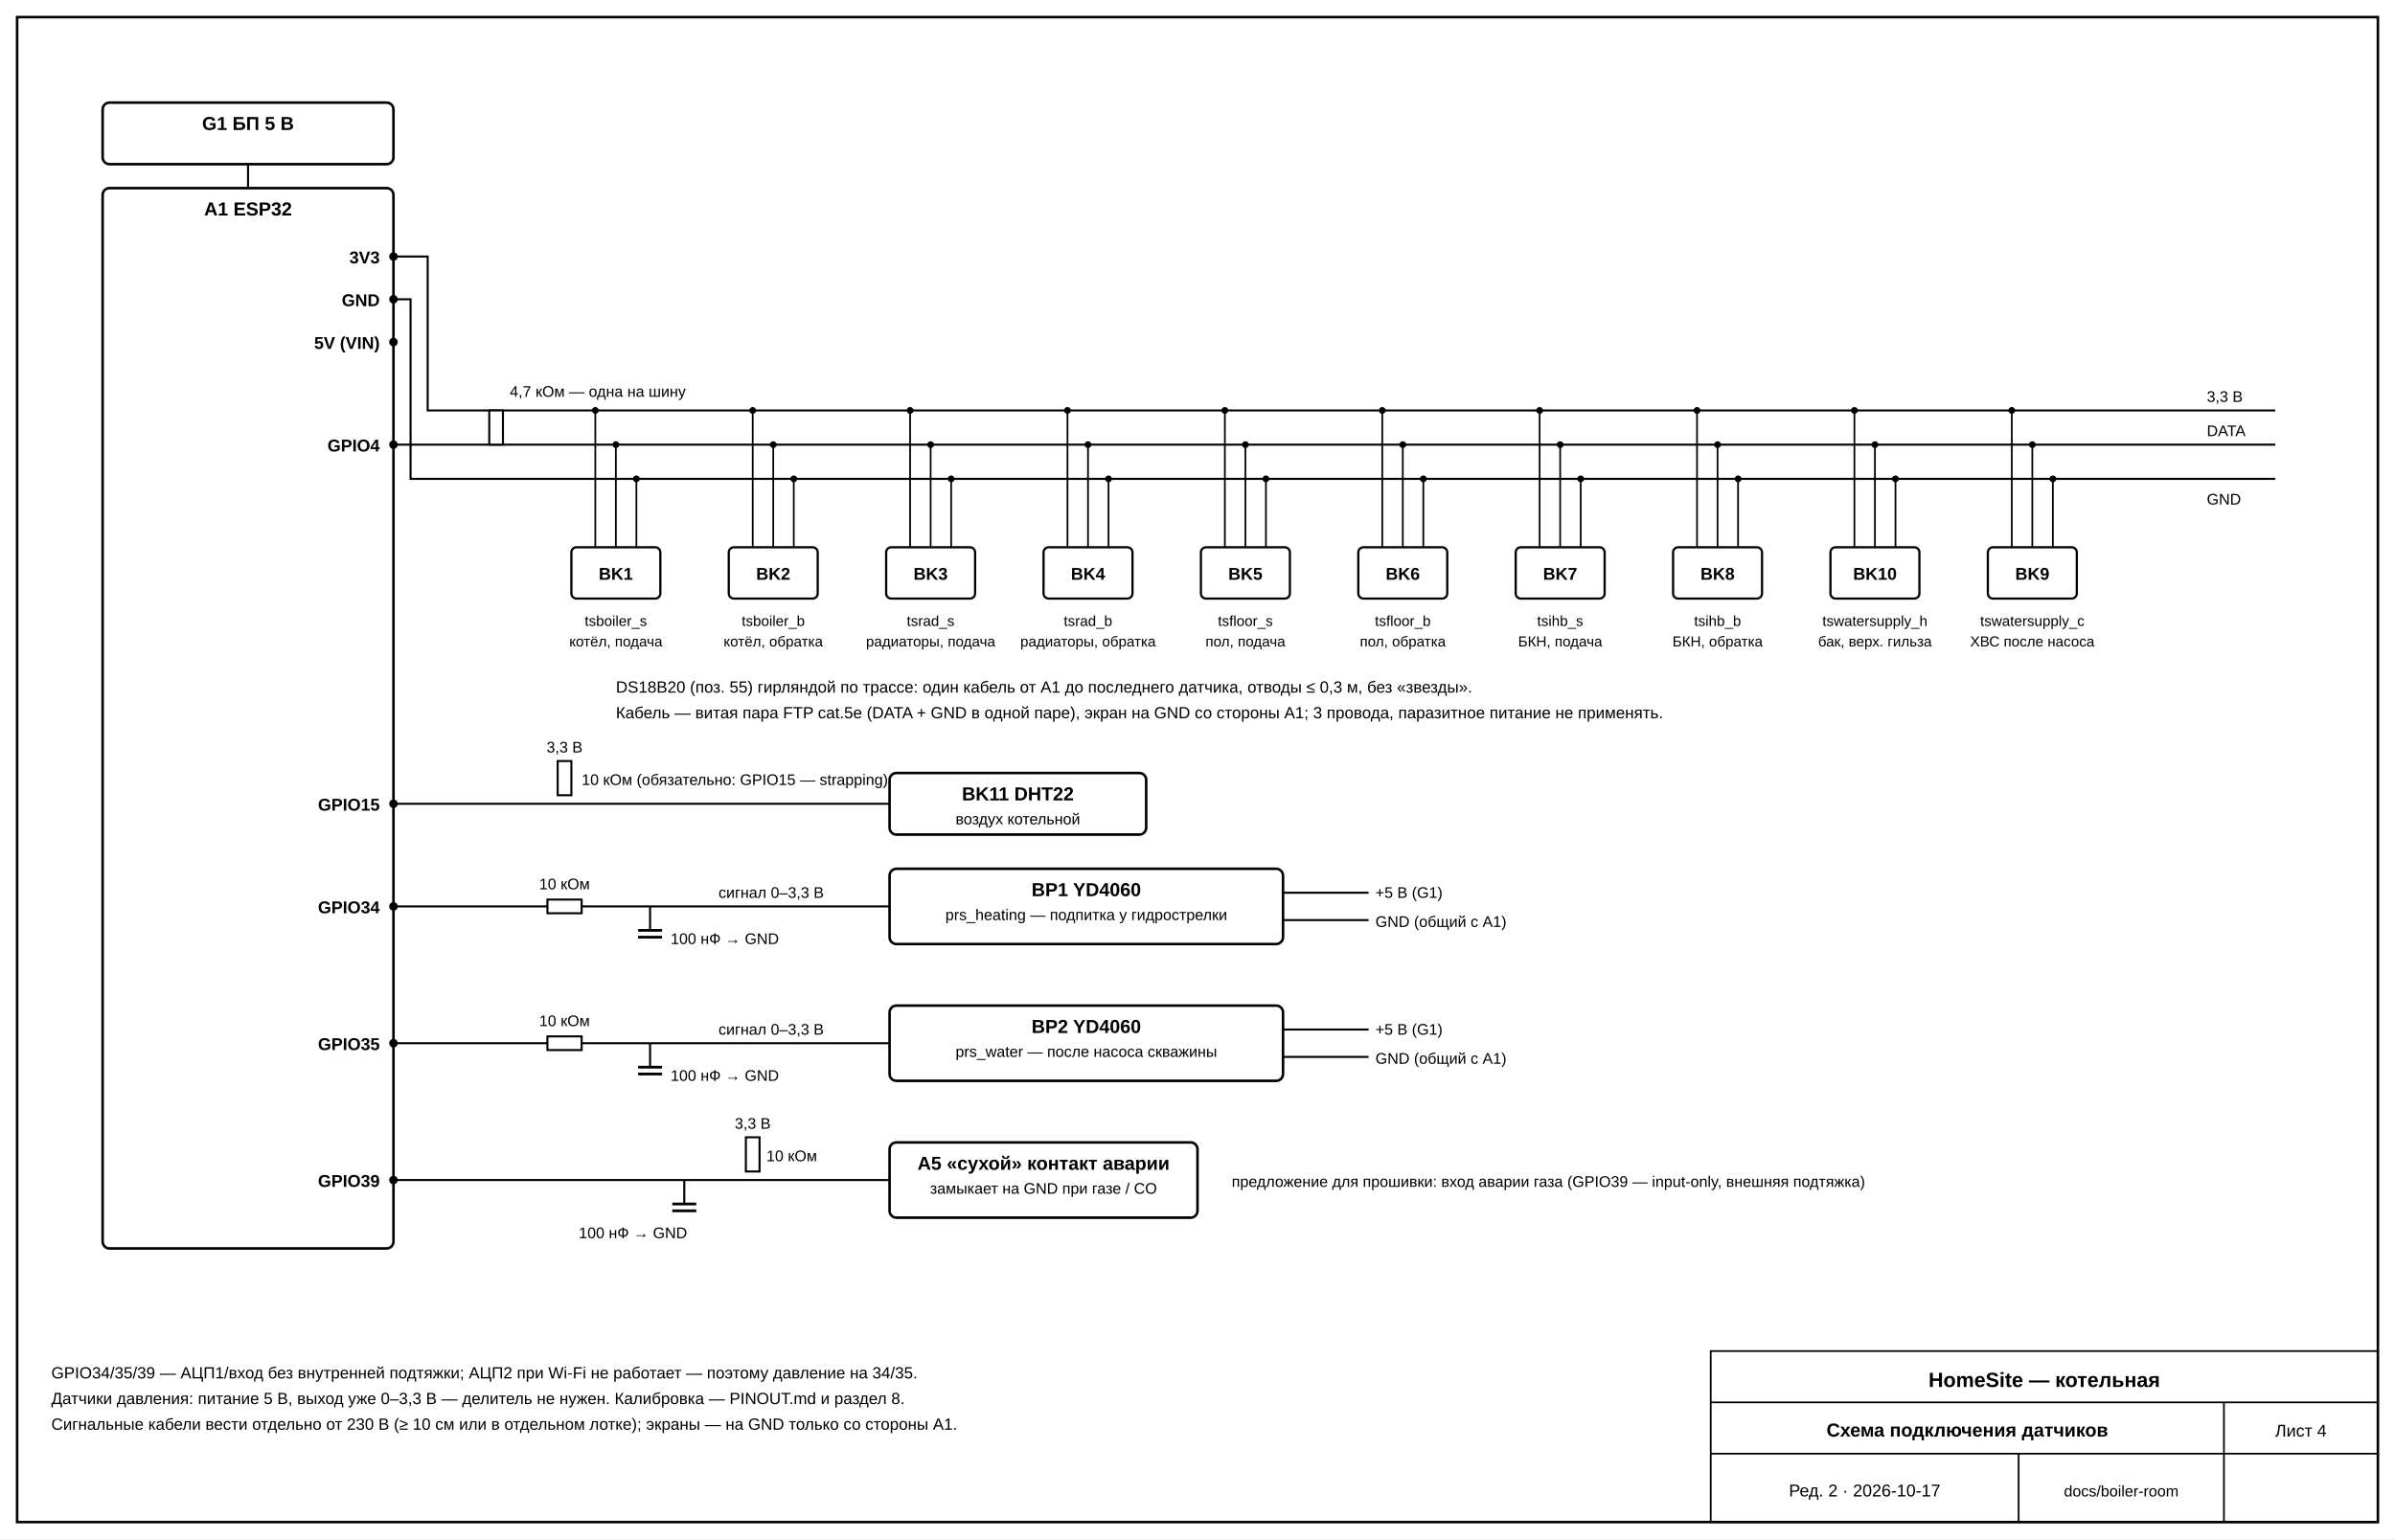
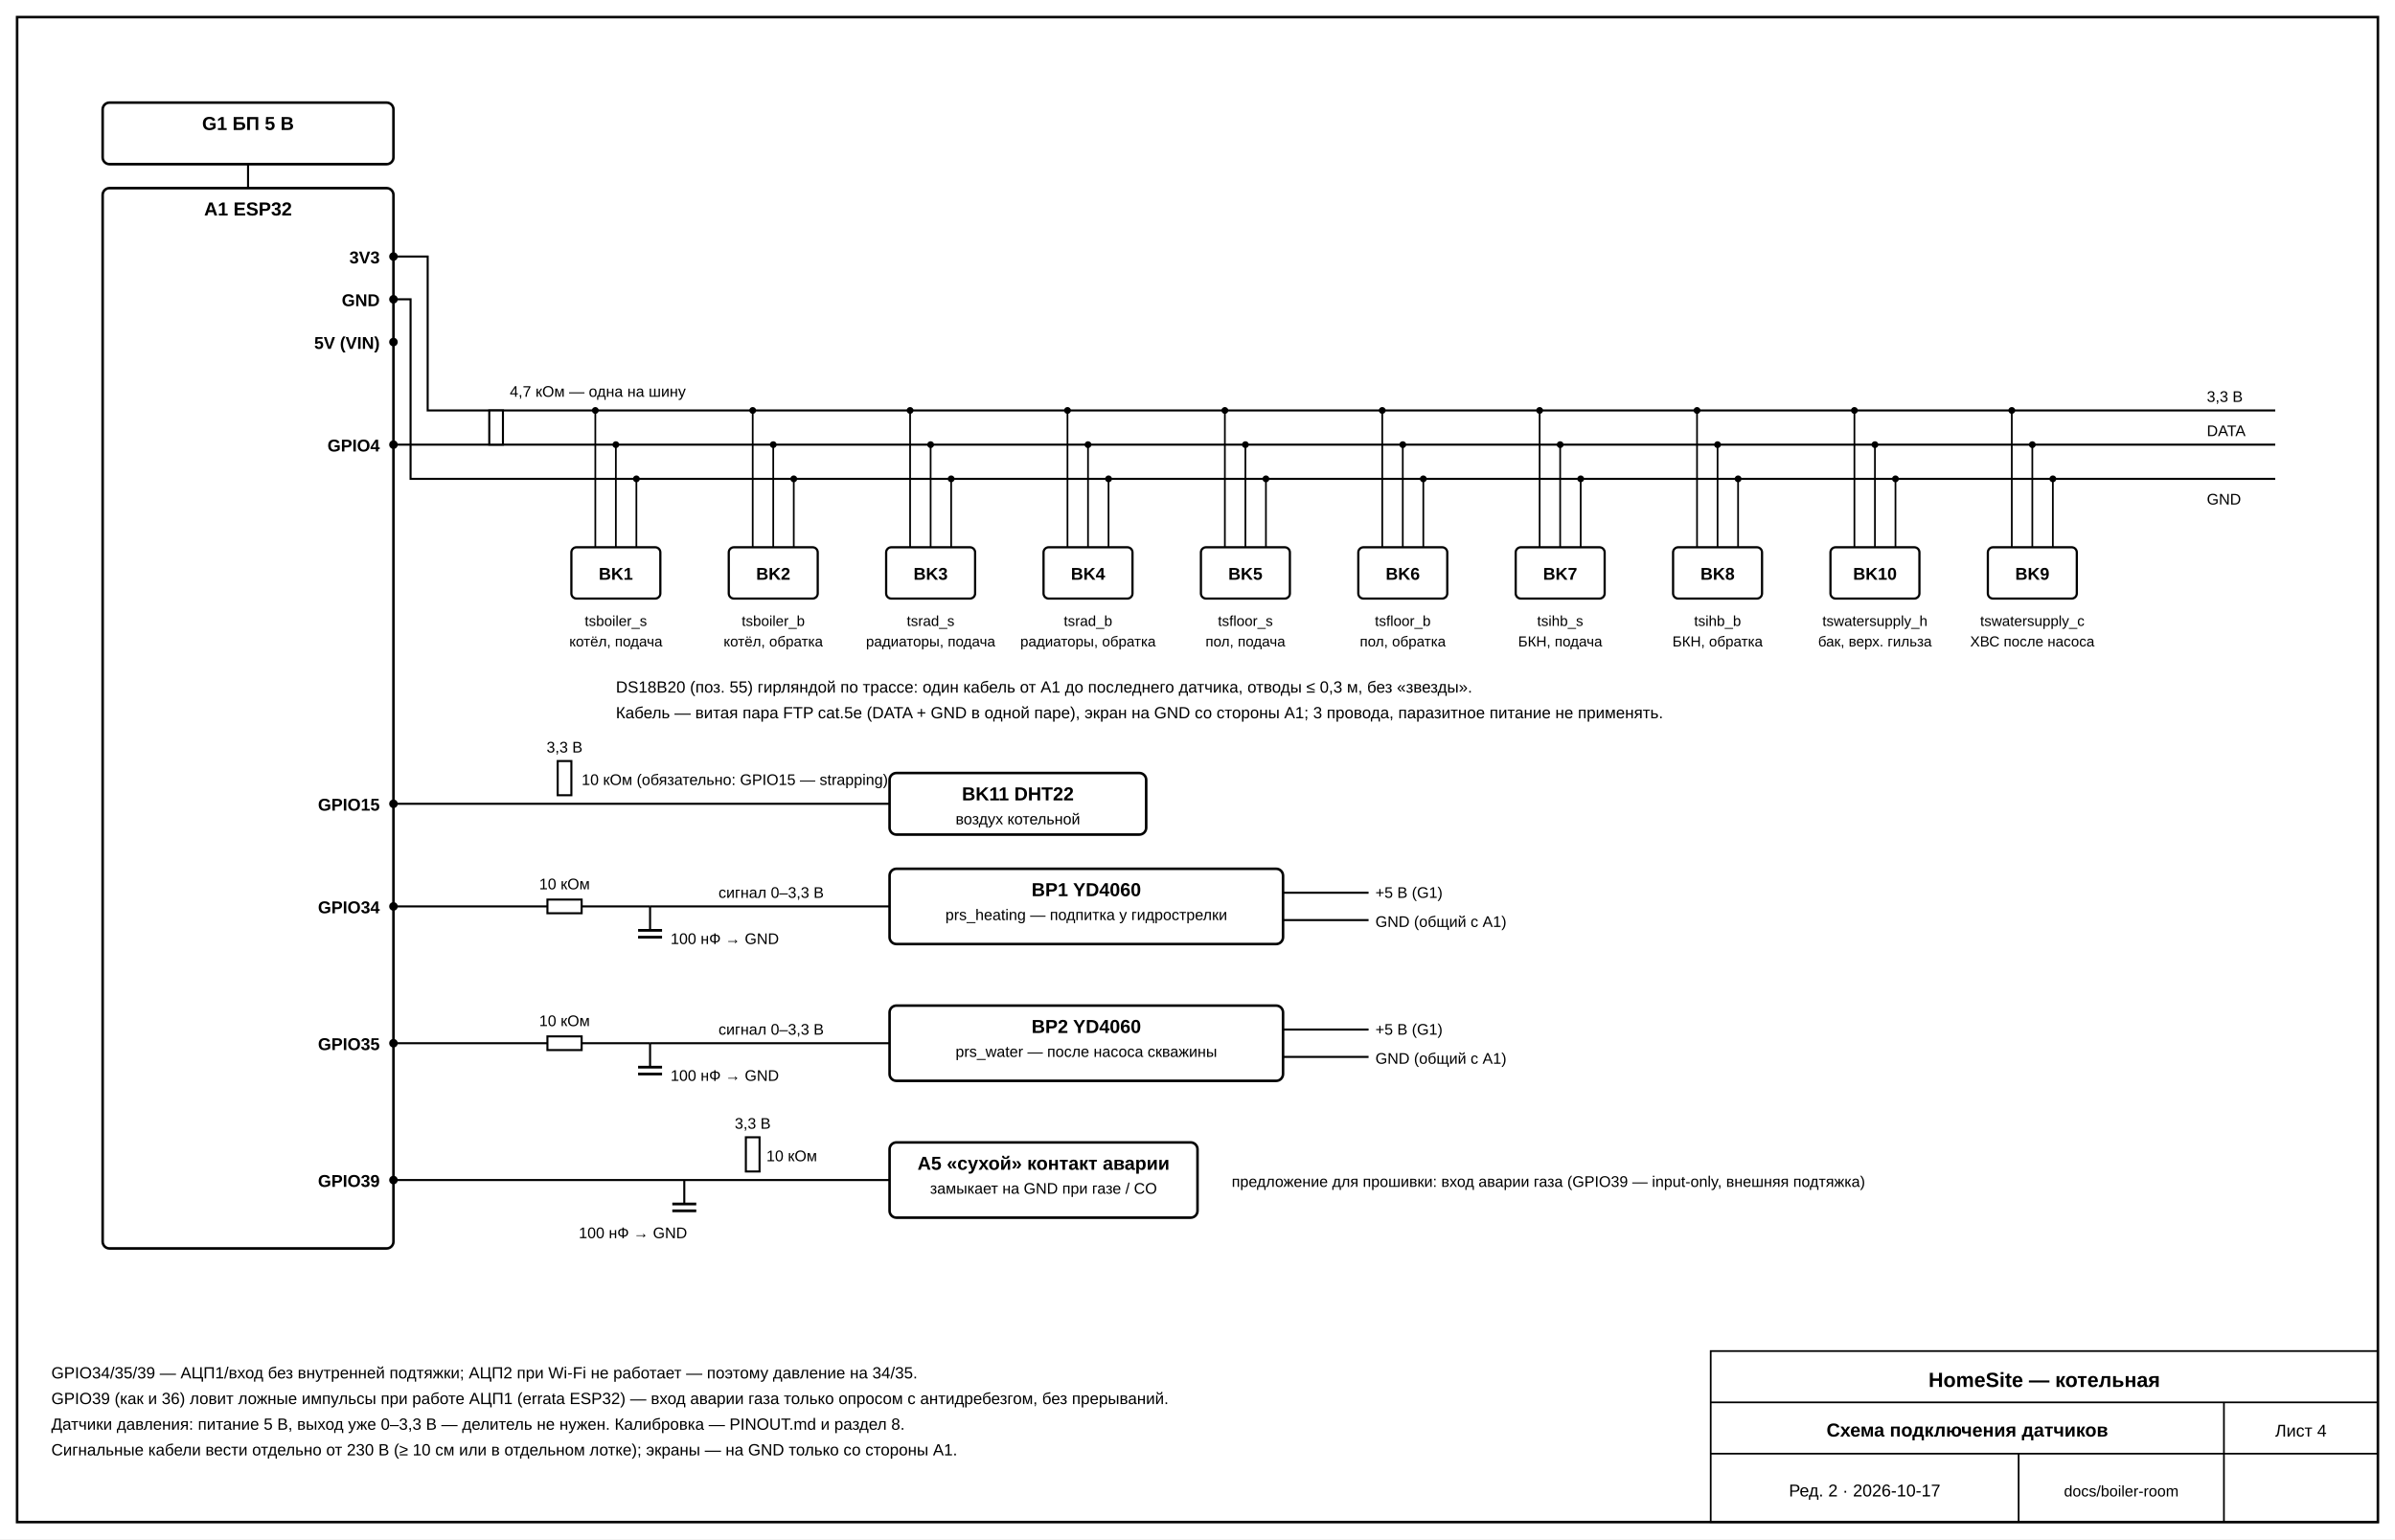
<svg xmlns="http://www.w3.org/2000/svg" viewBox="0 0 1400 900" width="1400" height="900" font-family="Arial, Helvetica, sans-serif">
  <rect width="1400" height="900" fill="#fff" />
  <g data-pos="50" data-ref="A1">
    <rect x="60" y="110" width="170" height="620" rx="4" fill="#fff" stroke="#000" stroke-width="1.5" />
    <text x="145.0" y="126" font-size="11" text-anchor="middle" font-weight="bold" fill="#000" stroke="none">A1 ESP32</text>
    <text x="222" y="154" font-size="10" text-anchor="end" font-weight="bold" fill="#000" stroke="none">3V3</text>
    <circle cx="230" cy="150" r="2.5" fill="#000" />
    <text x="222" y="179" font-size="10" text-anchor="end" font-weight="bold" fill="#000" stroke="none">GND</text>
    <circle cx="230" cy="175" r="2.5" fill="#000" />
    <text x="222" y="204" font-size="10" text-anchor="end" font-weight="bold" fill="#000" stroke="none">5V (VIN)</text>
    <circle cx="230" cy="200" r="2.5" fill="#000" />
    <text x="222" y="264" font-size="10" text-anchor="end" font-weight="bold" fill="#000" stroke="none">GPIO4</text>
    <circle cx="230" cy="260" r="2.5" fill="#000" />
    <text x="222" y="474" font-size="10" text-anchor="end" font-weight="bold" fill="#000" stroke="none">GPIO15</text>
    <circle cx="230" cy="470" r="2.5" fill="#000" />
    <text x="222" y="534" font-size="10" text-anchor="end" font-weight="bold" fill="#000" stroke="none">GPIO34</text>
    <circle cx="230" cy="530" r="2.5" fill="#000" />
    <text x="222" y="614" font-size="10" text-anchor="end" font-weight="bold" fill="#000" stroke="none">GPIO35</text>
    <circle cx="230" cy="610" r="2.5" fill="#000" />
    <text x="222" y="694" font-size="10" text-anchor="end" font-weight="bold" fill="#000" stroke="none">GPIO39</text>
    <circle cx="230" cy="690" r="2.5" fill="#000" />
  </g>
  <g data-pos="54" data-ref="G1">
    <rect x="60" y="60" width="170" height="36" rx="4" fill="#fff" stroke="#000" stroke-width="1.5" />
    <text x="145.0" y="76" font-size="11" text-anchor="middle" font-weight="bold" fill="#000" stroke="none">G1 БП 5 В</text>
  </g>
  <path d="M145,96 L145,110" fill="none" stroke="#000" stroke-width="1.2" />
  <path d="M230,150 L250,150 L250,240 L1330,240" fill="none" stroke="#000" stroke-width="1.2" />
  <text x="1290" y="235" font-size="9" text-anchor="start" font-weight="normal" fill="#000" stroke="none">3,3 В</text>
  <path d="M230,260 L1330,260" fill="none" stroke="#000" stroke-width="1.2" />
  <text x="1290" y="255" font-size="9" text-anchor="start" font-weight="normal" fill="#000" stroke="none">DATA</text>
  <path d="M230,175 L240,175 L240,280 L1330,280" fill="none" stroke="#000" stroke-width="1.2" />
  <text x="1290" y="295" font-size="9" text-anchor="start" font-weight="normal" fill="#000" stroke="none">GND</text>
  <rect x="286" y="240" width="8" height="20" fill="#fff" stroke="#000" stroke-width="1.2" />
  <text x="298" y="232" font-size="9" text-anchor="start" font-weight="normal" fill="#000" stroke="none">4,7 кОм — одна на шину</text>
  <g data-pos="55" data-ref="BK1">
    <path d="M348,240 V320" stroke="#000" stroke-width="1" />
    <circle cx="348" cy="240" r="2" fill="#000" />
    <path d="M360,260 V320" stroke="#000" stroke-width="1" />
    <circle cx="360" cy="260" r="2" fill="#000" />
    <path d="M372,280 V320" stroke="#000" stroke-width="1" />
    <circle cx="372" cy="280" r="2" fill="#000" />
    <rect x="334" y="320" width="52" height="30" rx="3" fill="#fff" stroke="#000" stroke-width="1.3" />
    <text x="360" y="339" font-size="10" text-anchor="middle" font-weight="bold" fill="#000" stroke="none">BK1</text>
    <text x="360" y="366" font-size="8.5" text-anchor="middle" font-weight="normal" fill="#000" stroke="none">tsboiler_s</text>
    <text x="360" y="378" font-size="8.5" text-anchor="middle" font-weight="normal" fill="#000" stroke="none">котёл, подача</text>
  </g>
  <g data-pos="55" data-ref="BK2">
    <path d="M440,240 V320" stroke="#000" stroke-width="1" />
    <circle cx="440" cy="240" r="2" fill="#000" />
    <path d="M452,260 V320" stroke="#000" stroke-width="1" />
    <circle cx="452" cy="260" r="2" fill="#000" />
    <path d="M464,280 V320" stroke="#000" stroke-width="1" />
    <circle cx="464" cy="280" r="2" fill="#000" />
    <rect x="426" y="320" width="52" height="30" rx="3" fill="#fff" stroke="#000" stroke-width="1.3" />
    <text x="452" y="339" font-size="10" text-anchor="middle" font-weight="bold" fill="#000" stroke="none">BK2</text>
    <text x="452" y="366" font-size="8.5" text-anchor="middle" font-weight="normal" fill="#000" stroke="none">tsboiler_b</text>
    <text x="452" y="378" font-size="8.5" text-anchor="middle" font-weight="normal" fill="#000" stroke="none">котёл, обратка</text>
  </g>
  <g data-pos="55" data-ref="BK3">
    <path d="M532,240 V320" stroke="#000" stroke-width="1" />
    <circle cx="532" cy="240" r="2" fill="#000" />
    <path d="M544,260 V320" stroke="#000" stroke-width="1" />
    <circle cx="544" cy="260" r="2" fill="#000" />
    <path d="M556,280 V320" stroke="#000" stroke-width="1" />
    <circle cx="556" cy="280" r="2" fill="#000" />
    <rect x="518" y="320" width="52" height="30" rx="3" fill="#fff" stroke="#000" stroke-width="1.3" />
    <text x="544" y="339" font-size="10" text-anchor="middle" font-weight="bold" fill="#000" stroke="none">BK3</text>
    <text x="544" y="366" font-size="8.5" text-anchor="middle" font-weight="normal" fill="#000" stroke="none">tsrad_s</text>
    <text x="544" y="378" font-size="8.5" text-anchor="middle" font-weight="normal" fill="#000" stroke="none">радиаторы, подача</text>
  </g>
  <g data-pos="55" data-ref="BK4">
    <path d="M624,240 V320" stroke="#000" stroke-width="1" />
    <circle cx="624" cy="240" r="2" fill="#000" />
    <path d="M636,260 V320" stroke="#000" stroke-width="1" />
    <circle cx="636" cy="260" r="2" fill="#000" />
    <path d="M648,280 V320" stroke="#000" stroke-width="1" />
    <circle cx="648" cy="280" r="2" fill="#000" />
    <rect x="610" y="320" width="52" height="30" rx="3" fill="#fff" stroke="#000" stroke-width="1.3" />
    <text x="636" y="339" font-size="10" text-anchor="middle" font-weight="bold" fill="#000" stroke="none">BK4</text>
    <text x="636" y="366" font-size="8.5" text-anchor="middle" font-weight="normal" fill="#000" stroke="none">tsrad_b</text>
    <text x="636" y="378" font-size="8.5" text-anchor="middle" font-weight="normal" fill="#000" stroke="none">радиаторы, обратка</text>
  </g>
  <g data-pos="55" data-ref="BK5">
    <path d="M716,240 V320" stroke="#000" stroke-width="1" />
    <circle cx="716" cy="240" r="2" fill="#000" />
    <path d="M728,260 V320" stroke="#000" stroke-width="1" />
    <circle cx="728" cy="260" r="2" fill="#000" />
    <path d="M740,280 V320" stroke="#000" stroke-width="1" />
    <circle cx="740" cy="280" r="2" fill="#000" />
    <rect x="702" y="320" width="52" height="30" rx="3" fill="#fff" stroke="#000" stroke-width="1.3" />
    <text x="728" y="339" font-size="10" text-anchor="middle" font-weight="bold" fill="#000" stroke="none">BK5</text>
    <text x="728" y="366" font-size="8.5" text-anchor="middle" font-weight="normal" fill="#000" stroke="none">tsfloor_s</text>
    <text x="728" y="378" font-size="8.5" text-anchor="middle" font-weight="normal" fill="#000" stroke="none">пол, подача</text>
  </g>
  <g data-pos="55" data-ref="BK6">
    <path d="M808,240 V320" stroke="#000" stroke-width="1" />
    <circle cx="808" cy="240" r="2" fill="#000" />
    <path d="M820,260 V320" stroke="#000" stroke-width="1" />
    <circle cx="820" cy="260" r="2" fill="#000" />
    <path d="M832,280 V320" stroke="#000" stroke-width="1" />
    <circle cx="832" cy="280" r="2" fill="#000" />
    <rect x="794" y="320" width="52" height="30" rx="3" fill="#fff" stroke="#000" stroke-width="1.3" />
    <text x="820" y="339" font-size="10" text-anchor="middle" font-weight="bold" fill="#000" stroke="none">BK6</text>
    <text x="820" y="366" font-size="8.5" text-anchor="middle" font-weight="normal" fill="#000" stroke="none">tsfloor_b</text>
    <text x="820" y="378" font-size="8.5" text-anchor="middle" font-weight="normal" fill="#000" stroke="none">пол, обратка</text>
  </g>
  <g data-pos="55" data-ref="BK7">
    <path d="M900,240 V320" stroke="#000" stroke-width="1" />
    <circle cx="900" cy="240" r="2" fill="#000" />
    <path d="M912,260 V320" stroke="#000" stroke-width="1" />
    <circle cx="912" cy="260" r="2" fill="#000" />
    <path d="M924,280 V320" stroke="#000" stroke-width="1" />
    <circle cx="924" cy="280" r="2" fill="#000" />
    <rect x="886" y="320" width="52" height="30" rx="3" fill="#fff" stroke="#000" stroke-width="1.3" />
    <text x="912" y="339" font-size="10" text-anchor="middle" font-weight="bold" fill="#000" stroke="none">BK7</text>
    <text x="912" y="366" font-size="8.5" text-anchor="middle" font-weight="normal" fill="#000" stroke="none">tsihb_s</text>
    <text x="912" y="378" font-size="8.5" text-anchor="middle" font-weight="normal" fill="#000" stroke="none">БКН, подача</text>
  </g>
  <g data-pos="55" data-ref="BK8">
    <path d="M992,240 V320" stroke="#000" stroke-width="1" />
    <circle cx="992" cy="240" r="2" fill="#000" />
    <path d="M1004,260 V320" stroke="#000" stroke-width="1" />
    <circle cx="1004" cy="260" r="2" fill="#000" />
    <path d="M1016,280 V320" stroke="#000" stroke-width="1" />
    <circle cx="1016" cy="280" r="2" fill="#000" />
    <rect x="978" y="320" width="52" height="30" rx="3" fill="#fff" stroke="#000" stroke-width="1.3" />
    <text x="1004" y="339" font-size="10" text-anchor="middle" font-weight="bold" fill="#000" stroke="none">BK8</text>
    <text x="1004" y="366" font-size="8.5" text-anchor="middle" font-weight="normal" fill="#000" stroke="none">tsihb_b</text>
    <text x="1004" y="378" font-size="8.5" text-anchor="middle" font-weight="normal" fill="#000" stroke="none">БКН, обратка</text>
  </g>
  <g data-pos="55" data-ref="BK10">
    <path d="M1084,240 V320" stroke="#000" stroke-width="1" />
    <circle cx="1084" cy="240" r="2" fill="#000" />
    <path d="M1096,260 V320" stroke="#000" stroke-width="1" />
    <circle cx="1096" cy="260" r="2" fill="#000" />
    <path d="M1108,280 V320" stroke="#000" stroke-width="1" />
    <circle cx="1108" cy="280" r="2" fill="#000" />
    <rect x="1070" y="320" width="52" height="30" rx="3" fill="#fff" stroke="#000" stroke-width="1.3" />
    <text x="1096" y="339" font-size="10" text-anchor="middle" font-weight="bold" fill="#000" stroke="none">BK10</text>
    <text x="1096" y="366" font-size="8.5" text-anchor="middle" font-weight="normal" fill="#000" stroke="none">tswatersupply_h</text>
    <text x="1096" y="378" font-size="8.5" text-anchor="middle" font-weight="normal" fill="#000" stroke="none">бак, верх. гильза</text>
  </g>
  <g data-pos="55" data-ref="BK9">
    <path d="M1176,240 V320" stroke="#000" stroke-width="1" />
    <circle cx="1176" cy="240" r="2" fill="#000" />
    <path d="M1188,260 V320" stroke="#000" stroke-width="1" />
    <circle cx="1188" cy="260" r="2" fill="#000" />
    <path d="M1200,280 V320" stroke="#000" stroke-width="1" />
    <circle cx="1200" cy="280" r="2" fill="#000" />
    <rect x="1162" y="320" width="52" height="30" rx="3" fill="#fff" stroke="#000" stroke-width="1.3" />
    <text x="1188" y="339" font-size="10" text-anchor="middle" font-weight="bold" fill="#000" stroke="none">BK9</text>
    <text x="1188" y="366" font-size="8.5" text-anchor="middle" font-weight="normal" fill="#000" stroke="none">tswatersupply_c</text>
    <text x="1188" y="378" font-size="8.5" text-anchor="middle" font-weight="normal" fill="#000" stroke="none">ХВС после насоса</text>
  </g>
  <text x="360" y="405" font-size="9.5" text-anchor="start" font-weight="normal" fill="#000" stroke="none">DS18B20 (поз. 55) гирляндой по трассе: один кабель от A1 до последнего датчика, отводы ≤ 0,3 м, без «звезды».</text>
  <text x="360" y="420" font-size="9.5" text-anchor="start" font-weight="normal" fill="#000" stroke="none">Кабель — витая пара FTP cat.5e (DATA + GND в одной паре), экран на GND со стороны A1; 3 провода, паразитное питание не применять.</text>
  <path d="M230,470 L520,470" fill="none" stroke="#000" stroke-width="1.2" />
  <rect x="326" y="445" width="8" height="20" fill="#fff" stroke="#000" stroke-width="1.2" />
  <text x="330" y="440" font-size="9" text-anchor="middle" font-weight="normal" fill="#000" stroke="none">3,3 В</text>
  <text x="340" y="459" font-size="9" text-anchor="start" font-weight="normal" fill="#000" stroke="none">10 кОм (обязательно: GPIO15 — strapping)</text>
  <g data-pos="56" data-ref="BK11">
    <rect x="520" y="452" width="150" height="36" rx="4" fill="#fff" stroke="#000" stroke-width="1.5" />
    <text x="595.0" y="468" font-size="11" text-anchor="middle" font-weight="bold" fill="#000" stroke="none">BK11 DHT22</text>
    <text x="595.0" y="482" font-size="9" text-anchor="middle" font-weight="normal" fill="#000" stroke="none">воздух котельной</text>
  </g>
  <path d="M230,530 L380,530" fill="none" stroke="#000" stroke-width="1.2" />
  <rect x="320" y="526" width="20" height="8" fill="#fff" stroke="#000" stroke-width="1.2" />
  <text x="330" y="520" font-size="9" text-anchor="middle" font-weight="normal" fill="#000" stroke="none">10 кОм</text>
  <path d="M380,530 L380,544" fill="none" stroke="#000" stroke-width="1.2" />
  <path d="M373,544 H387 M373,548 H387" stroke="#000" stroke-width="1.6" />
  <text x="392" y="552" font-size="9" text-anchor="start" font-weight="normal" fill="#000" stroke="none">100 нФ → GND</text>
  <path d="M380,530 L520,530" fill="none" stroke="#000" stroke-width="1.2" />
  <text x="420" y="525" font-size="9" text-anchor="start" font-weight="normal" fill="#000" stroke="none">сигнал 0–3,3 В</text>
  <g data-pos="57" data-ref="BP1">
    <rect x="520" y="508" width="230" height="44" rx="4" fill="#fff" stroke="#000" stroke-width="1.5" />
    <text x="635.0" y="524" font-size="11" text-anchor="middle" font-weight="bold" fill="#000" stroke="none">BP1 YD4060</text>
    <text x="635.0" y="538" font-size="9" text-anchor="middle" font-weight="normal" fill="#000" stroke="none">prs_heating — подпитка у гидрострелки</text>
  </g>
  <path d="M750,522 L800,522" fill="none" stroke="#000" stroke-width="1.2" />
  <text x="804" y="525" font-size="9" text-anchor="start" font-weight="normal" fill="#000" stroke="none">+5 В (G1)</text>
  <path d="M750,538 L800,538" fill="none" stroke="#000" stroke-width="1.2" />
  <text x="804" y="542" font-size="9" text-anchor="start" font-weight="normal" fill="#000" stroke="none">GND (общий с A1)</text>
  <path d="M230,610 L380,610" fill="none" stroke="#000" stroke-width="1.2" />
  <rect x="320" y="606" width="20" height="8" fill="#fff" stroke="#000" stroke-width="1.2" />
  <text x="330" y="600" font-size="9" text-anchor="middle" font-weight="normal" fill="#000" stroke="none">10 кОм</text>
  <path d="M380,610 L380,624" fill="none" stroke="#000" stroke-width="1.2" />
  <path d="M373,624 H387 M373,628 H387" stroke="#000" stroke-width="1.6" />
  <text x="392" y="632" font-size="9" text-anchor="start" font-weight="normal" fill="#000" stroke="none">100 нФ → GND</text>
  <path d="M380,610 L520,610" fill="none" stroke="#000" stroke-width="1.2" />
  <text x="420" y="605" font-size="9" text-anchor="start" font-weight="normal" fill="#000" stroke="none">сигнал 0–3,3 В</text>
  <g data-pos="57" data-ref="BP2">
    <rect x="520" y="588" width="230" height="44" rx="4" fill="#fff" stroke="#000" stroke-width="1.5" />
    <text x="635.0" y="604" font-size="11" text-anchor="middle" font-weight="bold" fill="#000" stroke="none">BP2 YD4060</text>
    <text x="635.0" y="618" font-size="9" text-anchor="middle" font-weight="normal" fill="#000" stroke="none">prs_water — после насоса скважины</text>
  </g>
  <path d="M750,602 L800,602" fill="none" stroke="#000" stroke-width="1.2" />
  <text x="804" y="605" font-size="9" text-anchor="start" font-weight="normal" fill="#000" stroke="none">+5 В (G1)</text>
  <path d="M750,618 L800,618" fill="none" stroke="#000" stroke-width="1.2" />
  <text x="804" y="622" font-size="9" text-anchor="start" font-weight="normal" fill="#000" stroke="none">GND (общий с A1)</text>
  <path d="M230,690 L520,690" fill="none" stroke="#000" stroke-width="1.2" />
  <rect x="436" y="665" width="8" height="20" fill="#fff" stroke="#000" stroke-width="1.2" />
  <text x="440" y="660" font-size="9" text-anchor="middle" font-weight="normal" fill="#000" stroke="none">3,3 В</text>
  <text x="448" y="679" font-size="9" text-anchor="start" font-weight="normal" fill="#000" stroke="none">10 кОм</text>
  <path d="M393,704 H407 M393,708 H407" stroke="#000" stroke-width="1.6" />
  <text x="370" y="724" font-size="9" text-anchor="middle" font-weight="normal" fill="#000" stroke="none">100 нФ → GND</text>
  <path d="M400,690 L400,704" fill="none" stroke="#000" stroke-width="1.2" />
  <g data-pos="61" data-ref="A5">
    <rect x="520" y="668" width="180" height="44" rx="4" fill="#fff" stroke="#000" stroke-width="1.5" />
    <text x="610.0" y="684" font-size="11" text-anchor="middle" font-weight="bold" fill="#000" stroke="none">A5 «сухой» контакт аварии</text>
    <text x="610.0" y="698" font-size="9" text-anchor="middle" font-weight="normal" fill="#000" stroke="none">замыкает на GND при газе / CO</text>
  </g>
  <text x="720" y="694" font-size="9" text-anchor="start" font-weight="normal" fill="#000" stroke="none">предложение для прошивки: вход аварии газа (GPIO39 — input-only, внешняя подтяжка)</text>
  <text x="30" y="806" font-size="9.5" text-anchor="start" font-weight="normal" fill="#000" stroke="none">GPIO34/35/39 — АЦП1/вход без внутренней подтяжки; АЦП2 при Wi‑Fi не работает — поэтому давление на 34/35.</text>
-   <text x="30" y="821" font-size="9.5" text-anchor="start" font-weight="normal" fill="#000" stroke="none">Датчики давления: питание 5 В, выход уже 0–3,3 В — делитель не нужен. Калибровка — PINOUT.md и раздел 8.</text>
-   <text x="30" y="836" font-size="9.5" text-anchor="start" font-weight="normal" fill="#000" stroke="none">Сигнальные кабели вести отдельно от 230 В (≥ 10 см или в отдельном лотке); экраны — на GND только со стороны A1.</text>
+   <text x="30" y="821" font-size="9.5" text-anchor="start" font-weight="normal" fill="#000" stroke="none">GPIO39 (как и 36) ловит ложные импульсы при работе АЦП1 (errata ESP32) — вход аварии газа только опросом с антидребезгом, без прерываний.</text>
+   <text x="30" y="836" font-size="9.5" text-anchor="start" font-weight="normal" fill="#000" stroke="none">Датчики давления: питание 5 В, выход уже 0–3,3 В — делитель не нужен. Калибровка — PINOUT.md и раздел 8.</text>
+   <text x="30" y="851" font-size="9.5" text-anchor="start" font-weight="normal" fill="#000" stroke="none">Сигнальные кабели вести отдельно от 230 В (≥ 10 см или в отдельном лотке); экраны — на GND только со стороны A1.</text>
  <rect x="10" y="10" width="1380" height="880" fill="none" stroke="#000" stroke-width="1.5" />
  <g stroke="#000" stroke-width="1" fill="none">
    <rect x="1000" y="790" width="390" height="100" />
    <path d="M1000,820 H1390 M1000,850 H1390 M1300,820 V890 M1180,850 V890" />
  </g>
  <text x="1195" y="811" font-size="12" text-anchor="middle" font-weight="bold" fill="#000" stroke="none">HomeSite — котельная</text>
  <text x="1150" y="840" font-size="11" text-anchor="middle" font-weight="bold" fill="#000" stroke="none">Схема подключения датчиков</text>
  <text x="1345" y="840" font-size="10" text-anchor="middle" font-weight="normal" fill="#000" stroke="none">Лист 4</text>
  <text x="1090" y="875" font-size="10" text-anchor="middle" font-weight="normal" fill="#000" stroke="none">Ред. 2 · 2026-10-17</text>
  <text x="1240" y="875" font-size="9" text-anchor="middle" font-weight="normal" fill="#000" stroke="none">docs/boiler-room</text>
</svg>
